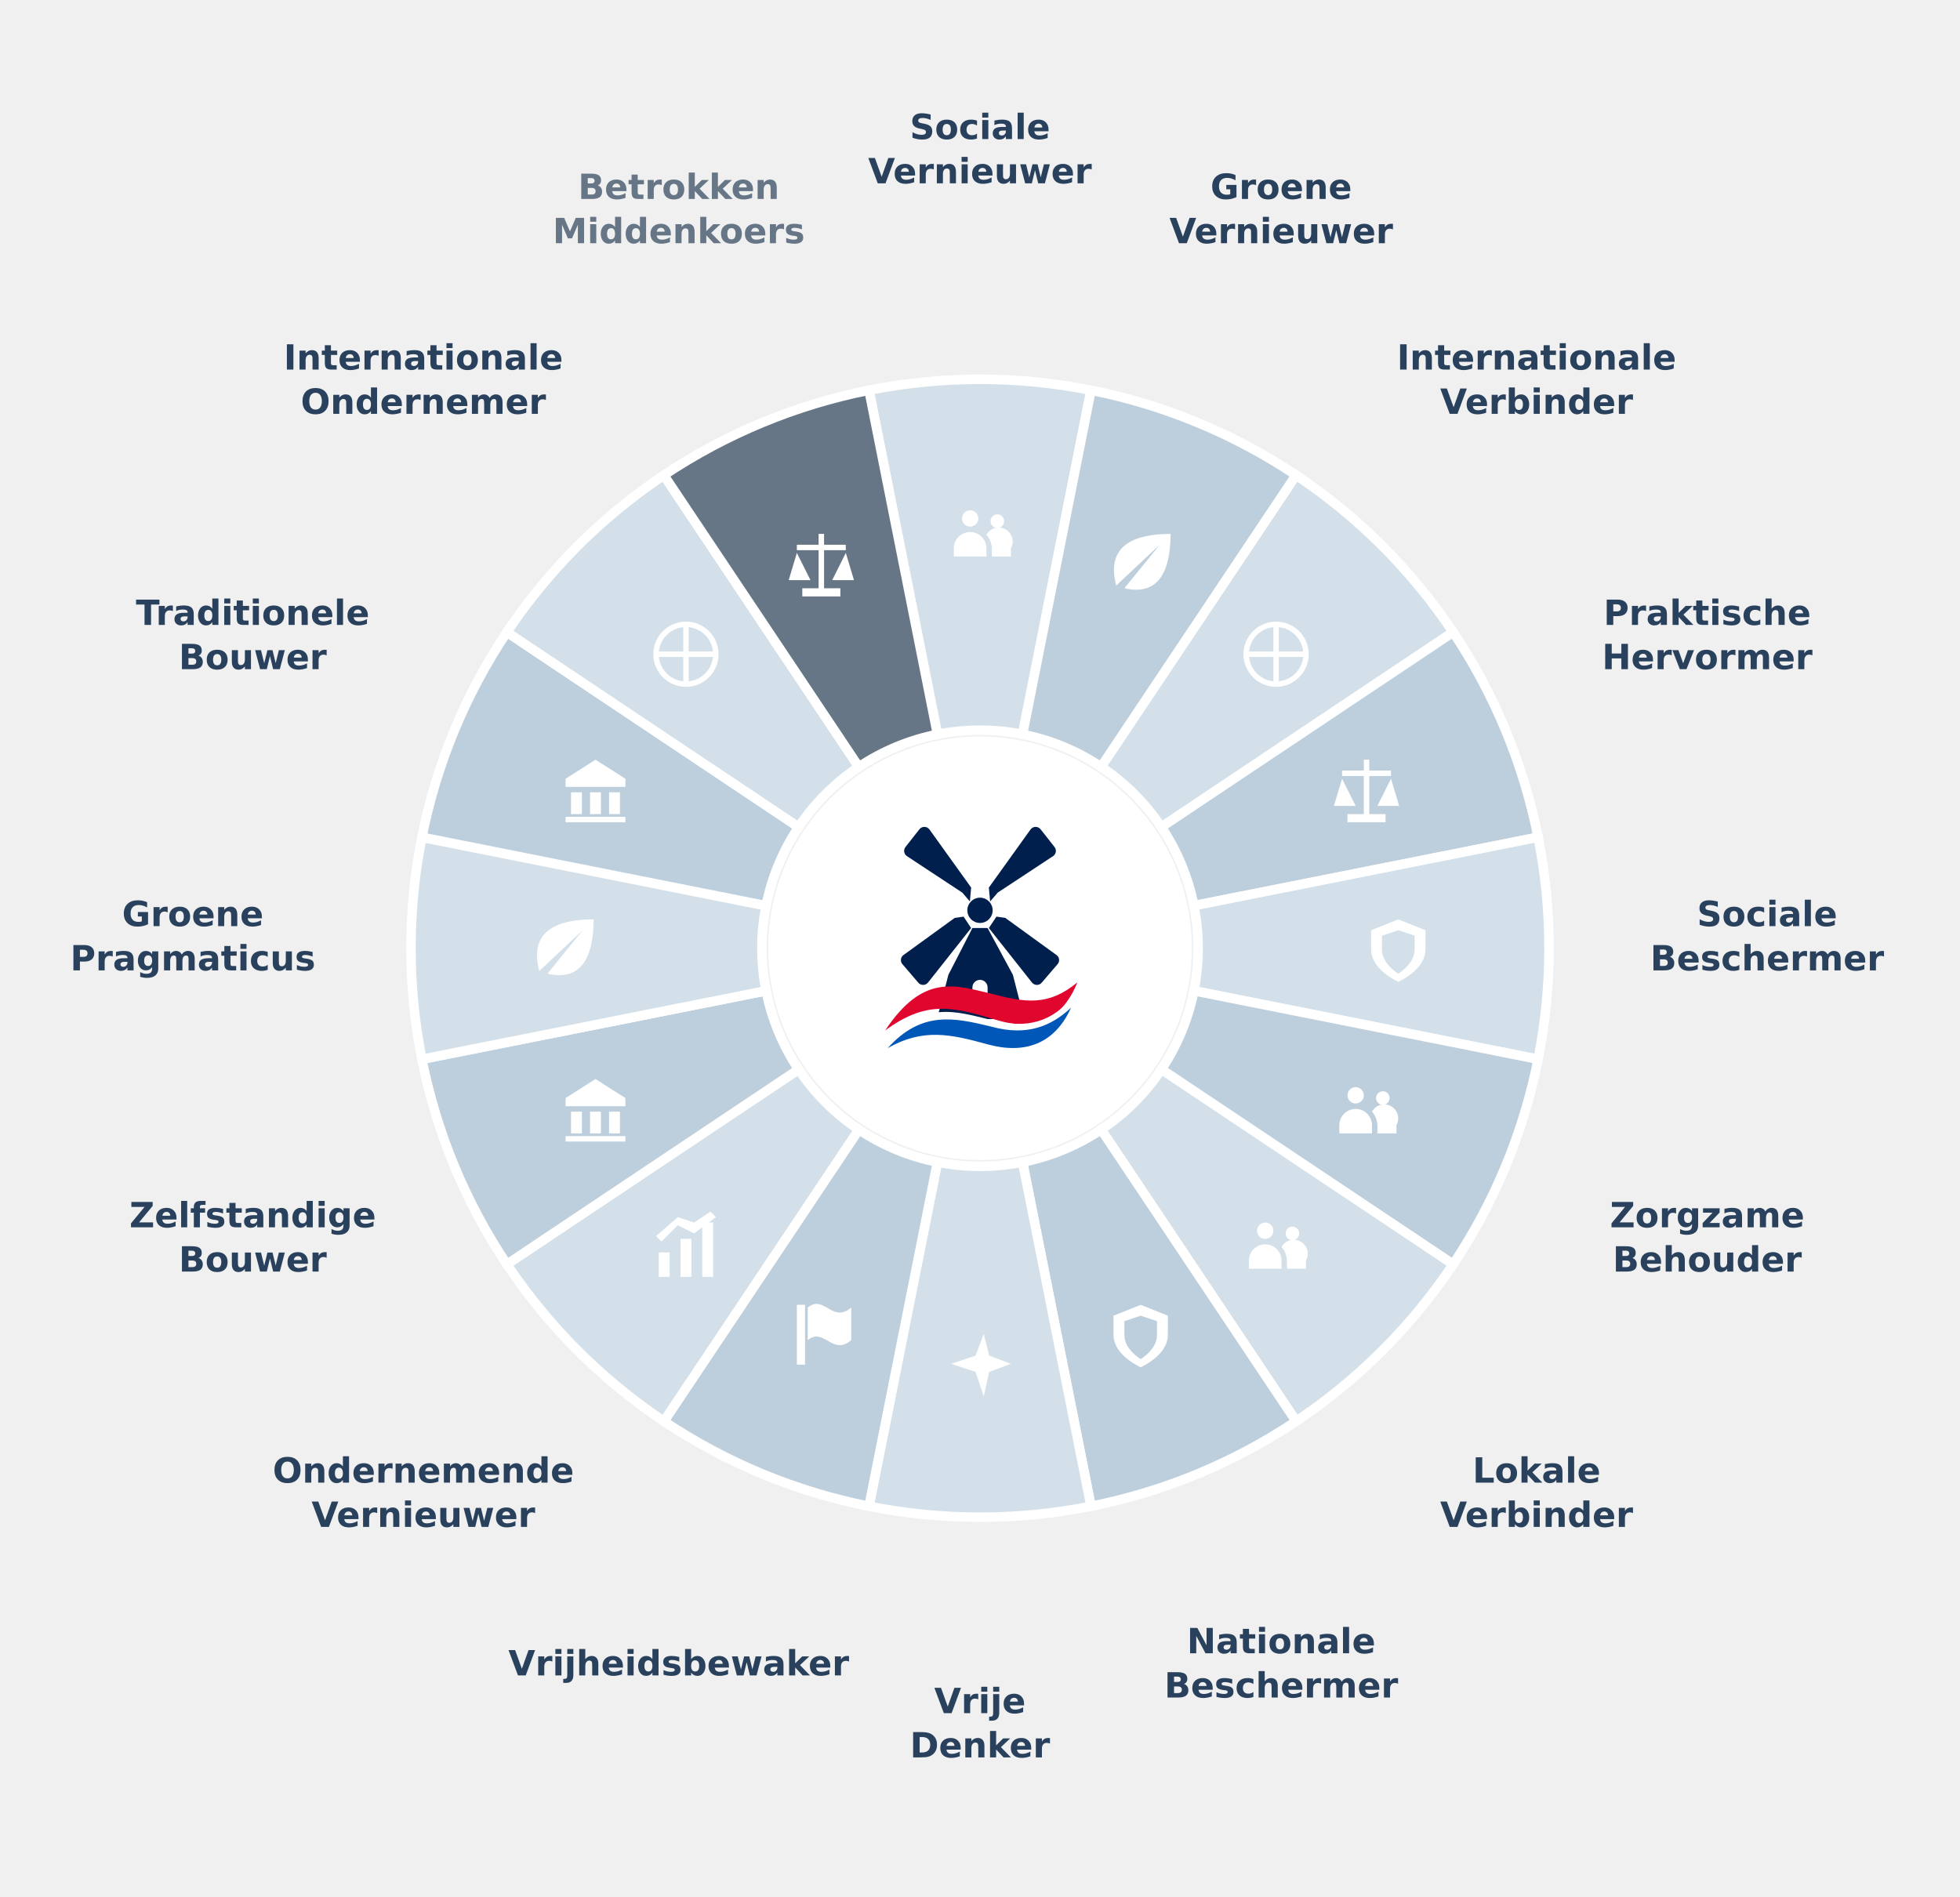
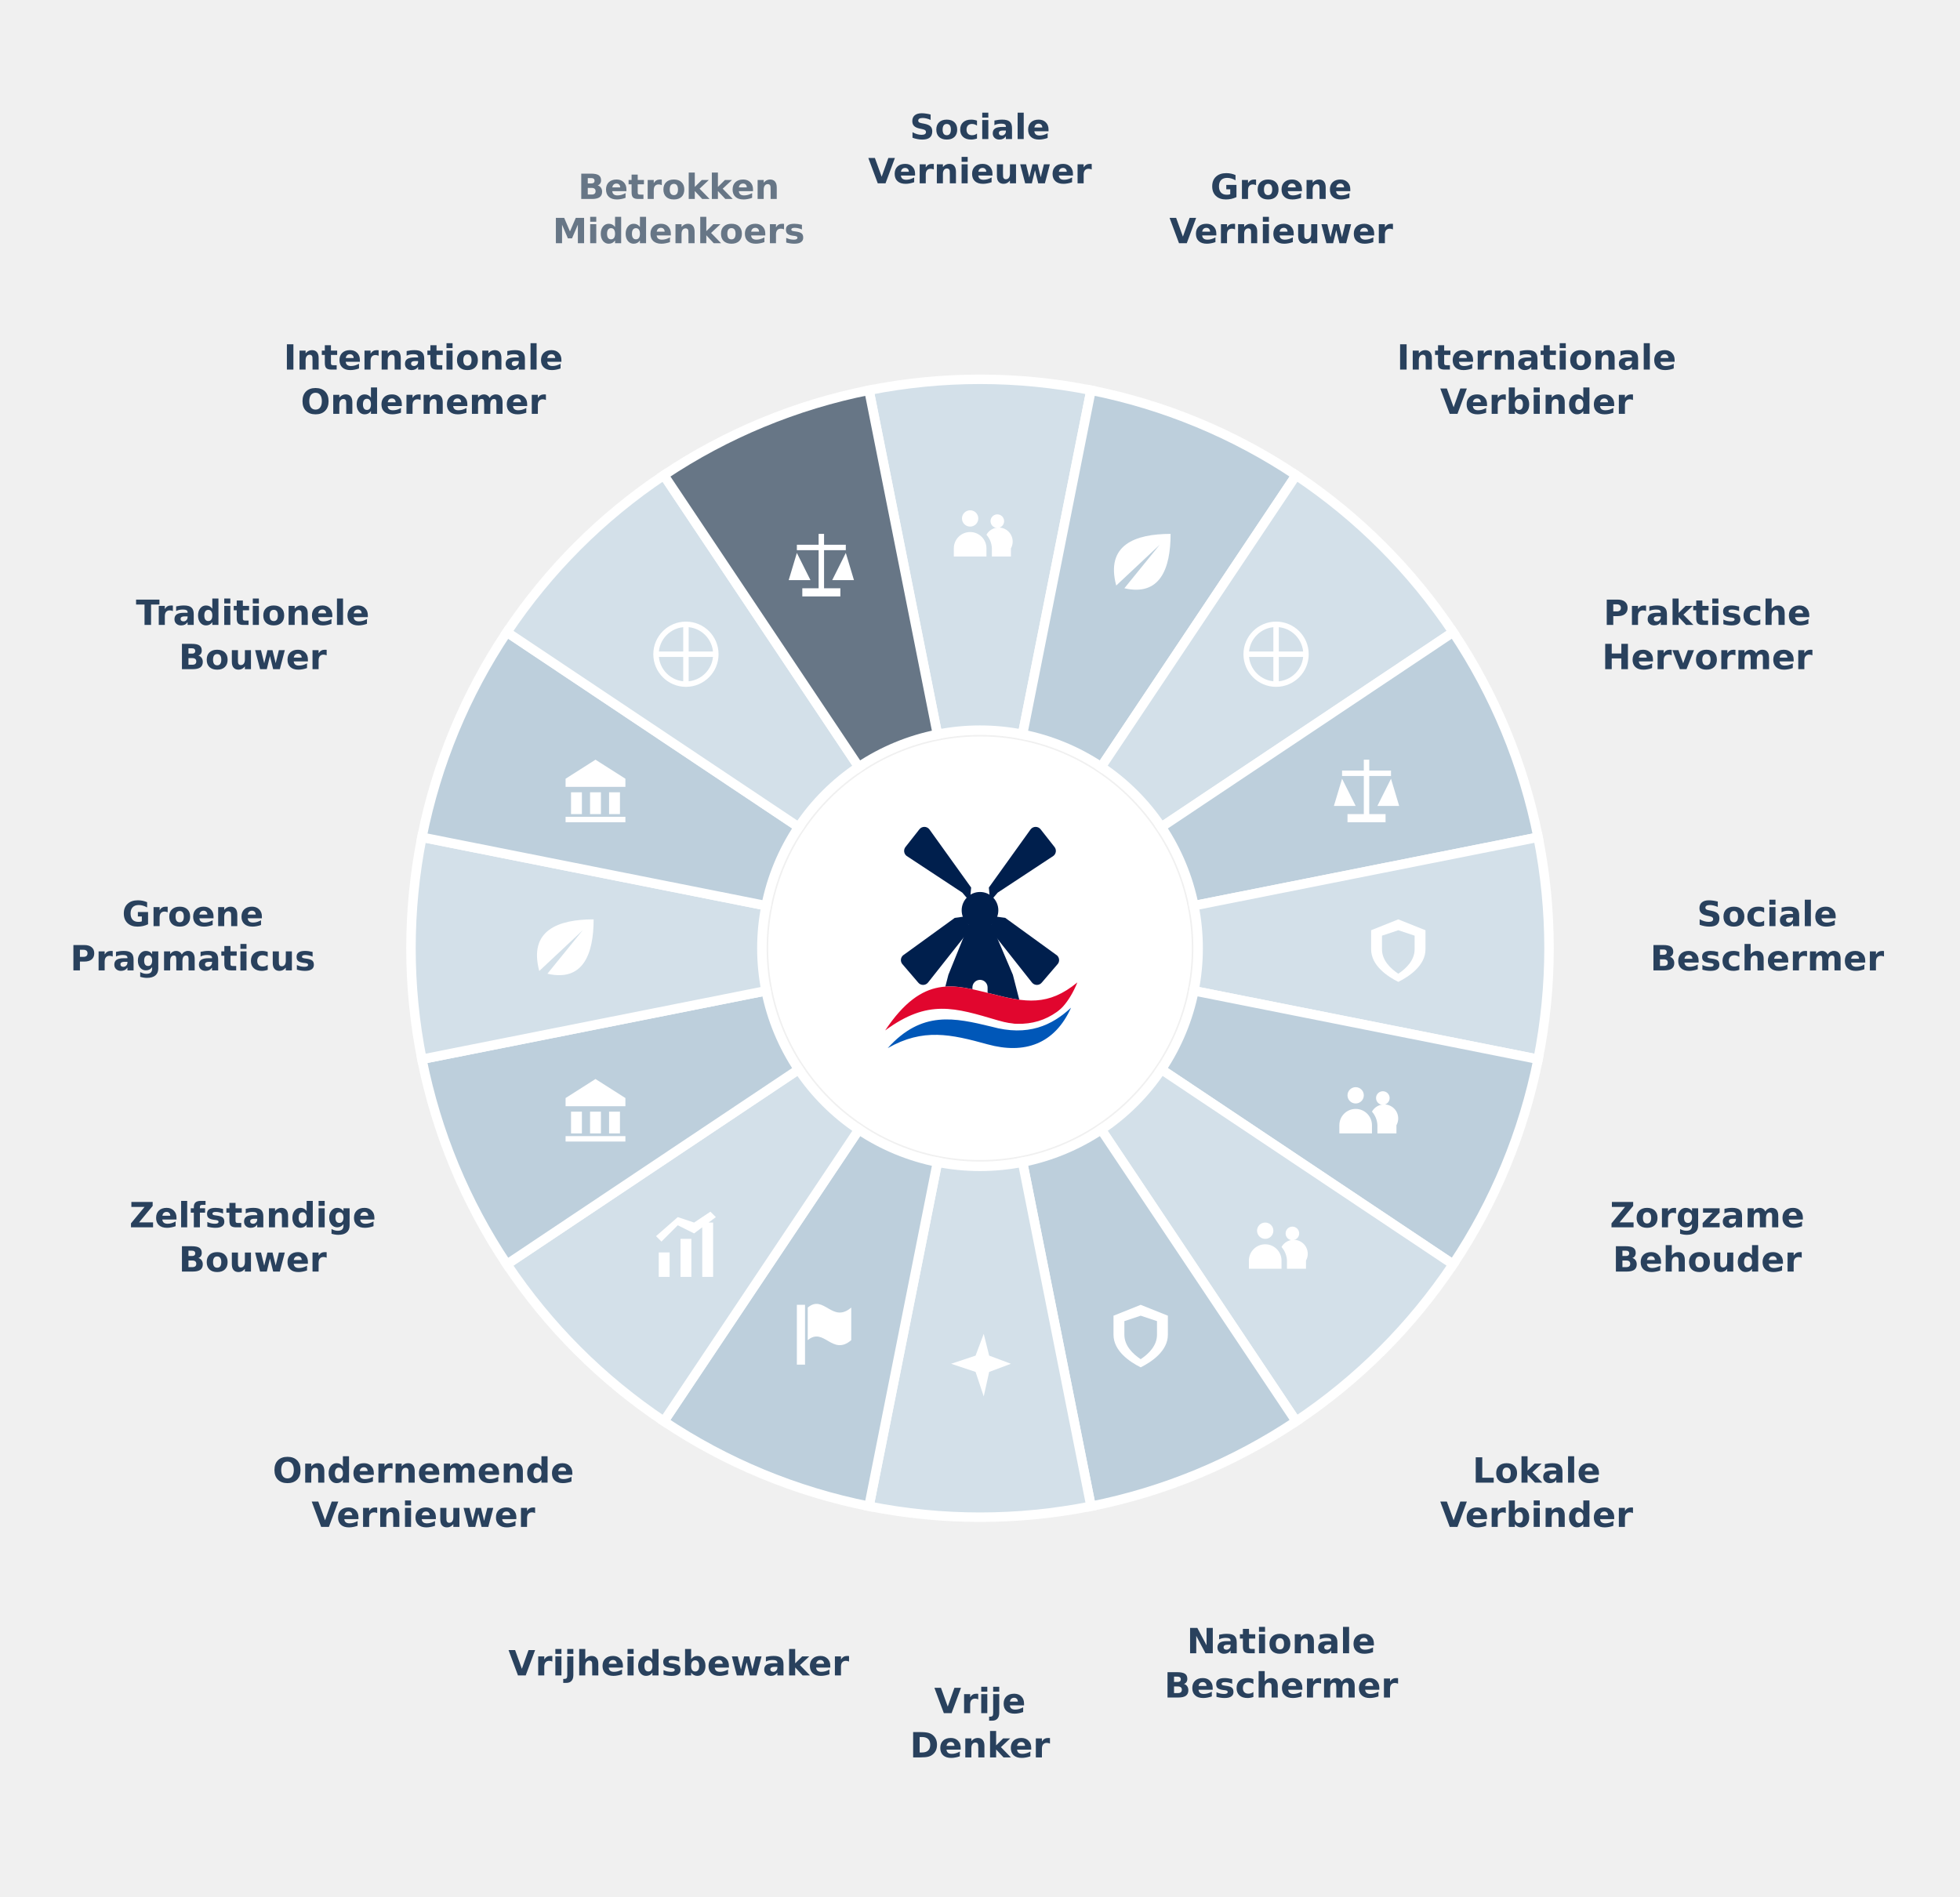
<svg xmlns="http://www.w3.org/2000/svg" viewBox="0 0 620 600">
  <path d="M296.54,232.33L274.88,123.46A180,180 0 0 1 345.12,123.46L323.46,232.33A69,69 0 0 0 296.54,232.33Z" fill="#d3e0e9" stroke="white" stroke-width="3" />
  <g transform="translate(300.00,158.00) scale(.86)" fill="white">
    <circle cx="8" cy="7" r="3" />
    <circle cx="18" cy="8" r="2.5" />
    <path d="M2 21v-3a6 6 0 0 1 12 0v3zm14 0v-3a8 8 0 0 0-2-5 5 5 0 0 1 9 5v3z" />
  </g>
  <text x="310.00" y="44.00" text-anchor="middle" font-family="DejaVu Sans,sans-serif" font-size="11" font-weight="bold" fill="#29415d">Sociale</text>
  <text x="310.00" y="58.00" text-anchor="middle" font-family="DejaVu Sans,sans-serif" font-size="11" font-weight="bold" fill="#29415d">Vernieuwer</text>
  <path d="M323.46,232.33L345.12,123.46A180,180 0 0 1 410.00,150.34L348.33,242.63A69,69 0 0 0 323.46,232.33Z" fill="#bdcfdc" stroke="white" stroke-width="3" />
  <g transform="translate(350.51,168.05) scale(.86)" fill="white">
    <path d="M3 20C-1 5 10 1 23 1c0 13-4 23-17 20L19 5z" />
  </g>
  <text x="405.29" y="62.95" text-anchor="middle" font-family="DejaVu Sans,sans-serif" font-size="11" font-weight="bold" fill="#29415d">Groene</text>
  <text x="405.29" y="76.95" text-anchor="middle" font-family="DejaVu Sans,sans-serif" font-size="11" font-weight="bold" fill="#29415d">Vernieuwer</text>
  <path d="M348.33,242.63L410.00,150.34A180,180 0 0 1 459.66,200.00L367.37,261.67A69,69 0 0 0 348.33,242.63Z" fill="#d3e0e9" stroke="white" stroke-width="3" />
  <g transform="translate(393.34,196.66) scale(.86)" fill="white">
    <path d="M12 0a12 12 0 1 1 0 24 12 12 0 1 1 0-24zM12 2a10 10 0 1 0 0 20 10 10 0 1 0 0-20z" fill-rule="evenodd" />
    <path d="M1 11h22v2H1zM11 1h2v22h-2z" />
  </g>
  <text x="486.07" y="116.93" text-anchor="middle" font-family="DejaVu Sans,sans-serif" font-size="11" font-weight="bold" fill="#29415d">Internationale</text>
  <text x="486.07" y="130.93" text-anchor="middle" font-family="DejaVu Sans,sans-serif" font-size="11" font-weight="bold" fill="#29415d">Verbinder</text>
  <path d="M367.37,261.67L459.66,200.00A180,180 0 0 1 486.54,264.88L377.67,286.54A69,69 0 0 0 367.37,261.67Z" fill="#bdcfdc" stroke="white" stroke-width="3" />
  <g transform="translate(421.95,239.49) scale(.86)" fill="white">
    <path d="M11 1h2v4h8v2h-8v14h6v3H5v-3h6V7H3V5h8zM3 8l5 10H0zm18 0 3 10H16z" />
  </g>
  <text x="540.05" y="197.71" text-anchor="middle" font-family="DejaVu Sans,sans-serif" font-size="11" font-weight="bold" fill="#29415d">Praktische</text>
  <text x="540.05" y="211.71" text-anchor="middle" font-family="DejaVu Sans,sans-serif" font-size="11" font-weight="bold" fill="#29415d">Hervormer</text>
  <path d="M377.67,286.54L486.54,264.88A180,180 0 0 1 486.54,335.12L377.67,313.46A69,69 0 0 0 377.67,286.54Z" fill="#d3e0e9" stroke="white" stroke-width="3" />
  <g transform="translate(432.00,290.00) scale(.86)" fill="white">
    <path d="m12 1 10 4v7c0 6-6 10-10 12C8 22 2 18 2 12V5zm0 4L6 7v5c0 4 3 7 6 9 3-2 6-5 6-9V7z" fill-rule="evenodd" />
  </g>
  <text x="559.00" y="293.00" text-anchor="middle" font-family="DejaVu Sans,sans-serif" font-size="11" font-weight="bold" fill="#29415d">Sociale</text>
  <text x="559.00" y="307.00" text-anchor="middle" font-family="DejaVu Sans,sans-serif" font-size="11" font-weight="bold" fill="#29415d">Beschermer</text>
  <path d="M377.67,313.46L486.54,335.12A180,180 0 0 1 459.66,400.00L367.37,338.33A69,69 0 0 0 377.67,313.46Z" fill="#bdcfdc" stroke="white" stroke-width="3" />
  <g transform="translate(421.95,340.51) scale(.86)" fill="white">
    <circle cx="8" cy="7" r="3" />
    <circle cx="18" cy="8" r="2.5" />
    <path d="M2 21v-3a6 6 0 0 1 12 0v3zm14 0v-3a8 8 0 0 0-2-5 5 5 0 0 1 9 5v3z" />
  </g>
  <text x="540.05" y="388.29" text-anchor="middle" font-family="DejaVu Sans,sans-serif" font-size="11" font-weight="bold" fill="#29415d">Zorgzame</text>
  <text x="540.05" y="402.29" text-anchor="middle" font-family="DejaVu Sans,sans-serif" font-size="11" font-weight="bold" fill="#29415d">Behouder</text>
  <path d="M367.37,338.33L459.66,400.00A180,180 0 0 1 410.00,449.66L348.33,357.37A69,69 0 0 0 367.37,338.33Z" fill="#d3e0e9" stroke="white" stroke-width="3" />
  <g transform="translate(393.34,383.34) scale(.86)" fill="white">
    <circle cx="8" cy="7" r="3" />
    <circle cx="18" cy="8" r="2.5" />
    <path d="M2 21v-3a6 6 0 0 1 12 0v3zm14 0v-3a8 8 0 0 0-2-5 5 5 0 0 1 9 5v3z" />
  </g>
  <text x="486.07" y="469.07" text-anchor="middle" font-family="DejaVu Sans,sans-serif" font-size="11" font-weight="bold" fill="#29415d">Lokale</text>
  <text x="486.07" y="483.07" text-anchor="middle" font-family="DejaVu Sans,sans-serif" font-size="11" font-weight="bold" fill="#29415d">Verbinder</text>
  <path d="M348.33,357.37L410.00,449.66A180,180 0 0 1 345.12,476.54L323.46,367.67A69,69 0 0 0 348.33,357.37Z" fill="#bdcfdc" stroke="white" stroke-width="3" />
  <g transform="translate(350.51,411.95) scale(.86)" fill="white">
    <path d="m12 1 10 4v7c0 6-6 10-10 12C8 22 2 18 2 12V5zm0 4L6 7v5c0 4 3 7 6 9 3-2 6-5 6-9V7z" fill-rule="evenodd" />
  </g>
  <text x="405.29" y="523.05" text-anchor="middle" font-family="DejaVu Sans,sans-serif" font-size="11" font-weight="bold" fill="#29415d">Nationale</text>
  <text x="405.29" y="537.05" text-anchor="middle" font-family="DejaVu Sans,sans-serif" font-size="11" font-weight="bold" fill="#29415d">Beschermer</text>
  <path d="M323.46,367.67L345.12,476.54A180,180 0 0 1 274.88,476.54L296.54,367.67A69,69 0 0 0 323.46,367.67Z" fill="#d3e0e9" stroke="white" stroke-width="3" />
  <g transform="translate(300.00,422.00) scale(.86)" fill="white">
    <path d="m13 0 2 8 8 3-8 3-2 9-3-9-9-3 9-3z" />
  </g>
  <text x="310.00" y="542.00" text-anchor="middle" font-family="DejaVu Sans,sans-serif" font-size="11" font-weight="bold" fill="#29415d">Vrije</text>
  <text x="310.00" y="556.00" text-anchor="middle" font-family="DejaVu Sans,sans-serif" font-size="11" font-weight="bold" fill="#29415d">Denker</text>
  <path d="M296.54,367.67L274.88,476.54A180,180 0 0 1 210.00,449.66L271.67,357.37A69,69 0 0 0 296.54,367.67Z" fill="#bdcfdc" stroke="white" stroke-width="3" />
  <g transform="translate(249.49,411.95) scale(.86)" fill="white">
    <path d="M3 1h3v22H3zm4 1c6-5 9 6 16 0v12c-7 6-10-5-16 0z" />
  </g>
  <text x="214.71" y="530.05" text-anchor="middle" font-family="DejaVu Sans,sans-serif" font-size="11" font-weight="bold" fill="#29415d">Vrijheidsbewaker</text>
  <path d="M271.67,357.37L210.00,449.66A180,180 0 0 1 160.34,400.00L252.63,338.33A69,69 0 0 0 271.67,357.37Z" fill="#d3e0e9" stroke="white" stroke-width="3" />
  <g transform="translate(206.66,383.34) scale(.86)" fill="white">
    <path d="M2 15h4v9H2zm8-5h4v14h-4zm8-6h4v20h-4zM1 9l8-7 6 2 6-4 2 2-8 6-6-3-6 6z" />
  </g>
  <text x="133.93" y="469.07" text-anchor="middle" font-family="DejaVu Sans,sans-serif" font-size="11" font-weight="bold" fill="#29415d">Ondernemende</text>
  <text x="133.93" y="483.07" text-anchor="middle" font-family="DejaVu Sans,sans-serif" font-size="11" font-weight="bold" fill="#29415d">Vernieuwer</text>
  <path d="M252.63,338.33L160.34,400.00A180,180 0 0 1 133.46,335.12L242.33,313.46A69,69 0 0 0 252.63,338.33Z" fill="#bdcfdc" stroke="white" stroke-width="3" />
  <g transform="translate(178.05,340.51) scale(.86)" fill="white">
    <path d="m1 8 11-7 11 7v3H1zm2 5h4v8H3zm7 0h4v8h-4zm7 0h4v8h-4zM1 22h22v2H1z" />
  </g>
  <text x="79.95" y="388.29" text-anchor="middle" font-family="DejaVu Sans,sans-serif" font-size="11" font-weight="bold" fill="#29415d">Zelfstandige</text>
  <text x="79.95" y="402.29" text-anchor="middle" font-family="DejaVu Sans,sans-serif" font-size="11" font-weight="bold" fill="#29415d">Bouwer</text>
  <path d="M242.33,313.46L133.46,335.12A180,180 0 0 1 133.46,264.88L242.33,286.54A69,69 0 0 0 242.33,313.46Z" fill="#d3e0e9" stroke="white" stroke-width="3" />
  <g transform="translate(168.00,290.00) scale(.86)" fill="white">
    <path d="M3 20C-1 5 10 1 23 1c0 13-4 23-17 20L19 5z" />
  </g>
  <text x="61.00" y="293.00" text-anchor="middle" font-family="DejaVu Sans,sans-serif" font-size="11" font-weight="bold" fill="#29415d">Groene</text>
  <text x="61.00" y="307.00" text-anchor="middle" font-family="DejaVu Sans,sans-serif" font-size="11" font-weight="bold" fill="#29415d">Pragmaticus</text>
  <path d="M242.33,286.54L133.46,264.88A180,180 0 0 1 160.34,200.00L252.63,261.67A69,69 0 0 0 242.33,286.54Z" fill="#bdcfdc" stroke="white" stroke-width="3" />
  <g transform="translate(178.05,239.49) scale(.86)" fill="white">
    <path d="m1 8 11-7 11 7v3H1zm2 5h4v8H3zm7 0h4v8h-4zm7 0h4v8h-4zM1 22h22v2H1z" />
  </g>
  <text x="79.95" y="197.71" text-anchor="middle" font-family="DejaVu Sans,sans-serif" font-size="11" font-weight="bold" fill="#29415d">Traditionele</text>
  <text x="79.95" y="211.71" text-anchor="middle" font-family="DejaVu Sans,sans-serif" font-size="11" font-weight="bold" fill="#29415d">Bouwer</text>
  <path d="M252.63,261.67L160.34,200.00A180,180 0 0 1 210.00,150.34L271.67,242.63A69,69 0 0 0 252.63,261.67Z" fill="#d3e0e9" stroke="white" stroke-width="3" />
  <g transform="translate(206.66,196.66) scale(.86)" fill="white">
    <path d="M12 0a12 12 0 1 1 0 24 12 12 0 1 1 0-24zM12 2a10 10 0 1 0 0 20 10 10 0 1 0 0-20z" fill-rule="evenodd" />
    <path d="M1 11h22v2H1zM11 1h2v22h-2z" />
  </g>
  <text x="133.93" y="116.93" text-anchor="middle" font-family="DejaVu Sans,sans-serif" font-size="11" font-weight="bold" fill="#29415d">Internationale</text>
  <text x="133.93" y="130.93" text-anchor="middle" font-family="DejaVu Sans,sans-serif" font-size="11" font-weight="bold" fill="#29415d">Ondernemer</text>
  <path d="M271.67,242.63L210.00,150.34A180,180 0 0 1 274.88,123.46L296.54,232.33A69,69 0 0 0 271.67,242.63Z" fill="#677686" stroke="white" stroke-width="3" />
  <g transform="translate(249.49,168.05) scale(.86)" fill="white">
    <path d="M11 1h2v4h8v2h-8v14h6v3H5v-3h6V7H3V5h8zM3 8l5 10H0zm18 0 3 10H16z" />
  </g>
  <text x="214.71" y="62.95" text-anchor="middle" font-family="DejaVu Sans,sans-serif" font-size="11" font-weight="bold" fill="#677686">Betrokken</text>
  <text x="214.71" y="76.95" text-anchor="middle" font-family="DejaVu Sans,sans-serif" font-size="11" font-weight="bold" fill="#677686">Middenkoers</text>
  <circle cx="310" cy="300" r="67" fill="white" />
  <g transform="translate(278,260) scale(.40)">
    <g fill="#001f4d">
      <path d="m72 63-6-7L22 27a5 5 0 0 1-1-7L32 6a5 5 0 0 1 8 0l33 46z" />
      <path d="m88 63 6-7 44-29a5 5 0 0 0 1-7L128 6a5 5 0 0 0-8 0L87 52z" />
      <path d="m67 75-7 1-40 29a5 5 0 0 0-1 8l12 14a5 5 0 0 0 8 0l34-43z" />
      <path d="m93 75 7 1 40 29a5 5 0 0 1 1 8l-12 14a5 5 0 0 1-8 0L87 84z" />
-       <path d="m74 84-19 37-9 35h69l-9-35-20-37z" />
-       <circle cx="80" cy="70" r="10" />
+       <path d="M74 74 55 121l-9 35h69l-9-35-20-47z" />
+       <circle cx="80" cy="70" r="14.5" />
    </g>
    <path d="M74 131a6 6 0 0 1 12 0v14H74z" fill="#fff" />
+     <path d="M5 165c30-45 55-36 84-29 27 7 45 10 68-9-1 4-2 7-3.5 10.5L152 147c-13 29-37 37-66 29-29-8-51-13-79 3z" fill="#fff" />
    <path d="M5 165c30-45 55-36 84-29 27 7 45 10 68-9-13 32-36 38-63 30-34-10-55-17-89 8" fill="#e1062e" />
    <path d="M5 174c32-33 56-24 85-17 28 7 47 1 64-19-9 28-36 40-65 31-33-10-54-13-84 5" fill="#fff" />
    <path d="M7 179c27-30 53-24 82-17 29 8 48-1 63-15-13 29-37 37-66 29-29-8-51-13-79 3" fill="#0057b8" />
  </g>
</svg>
